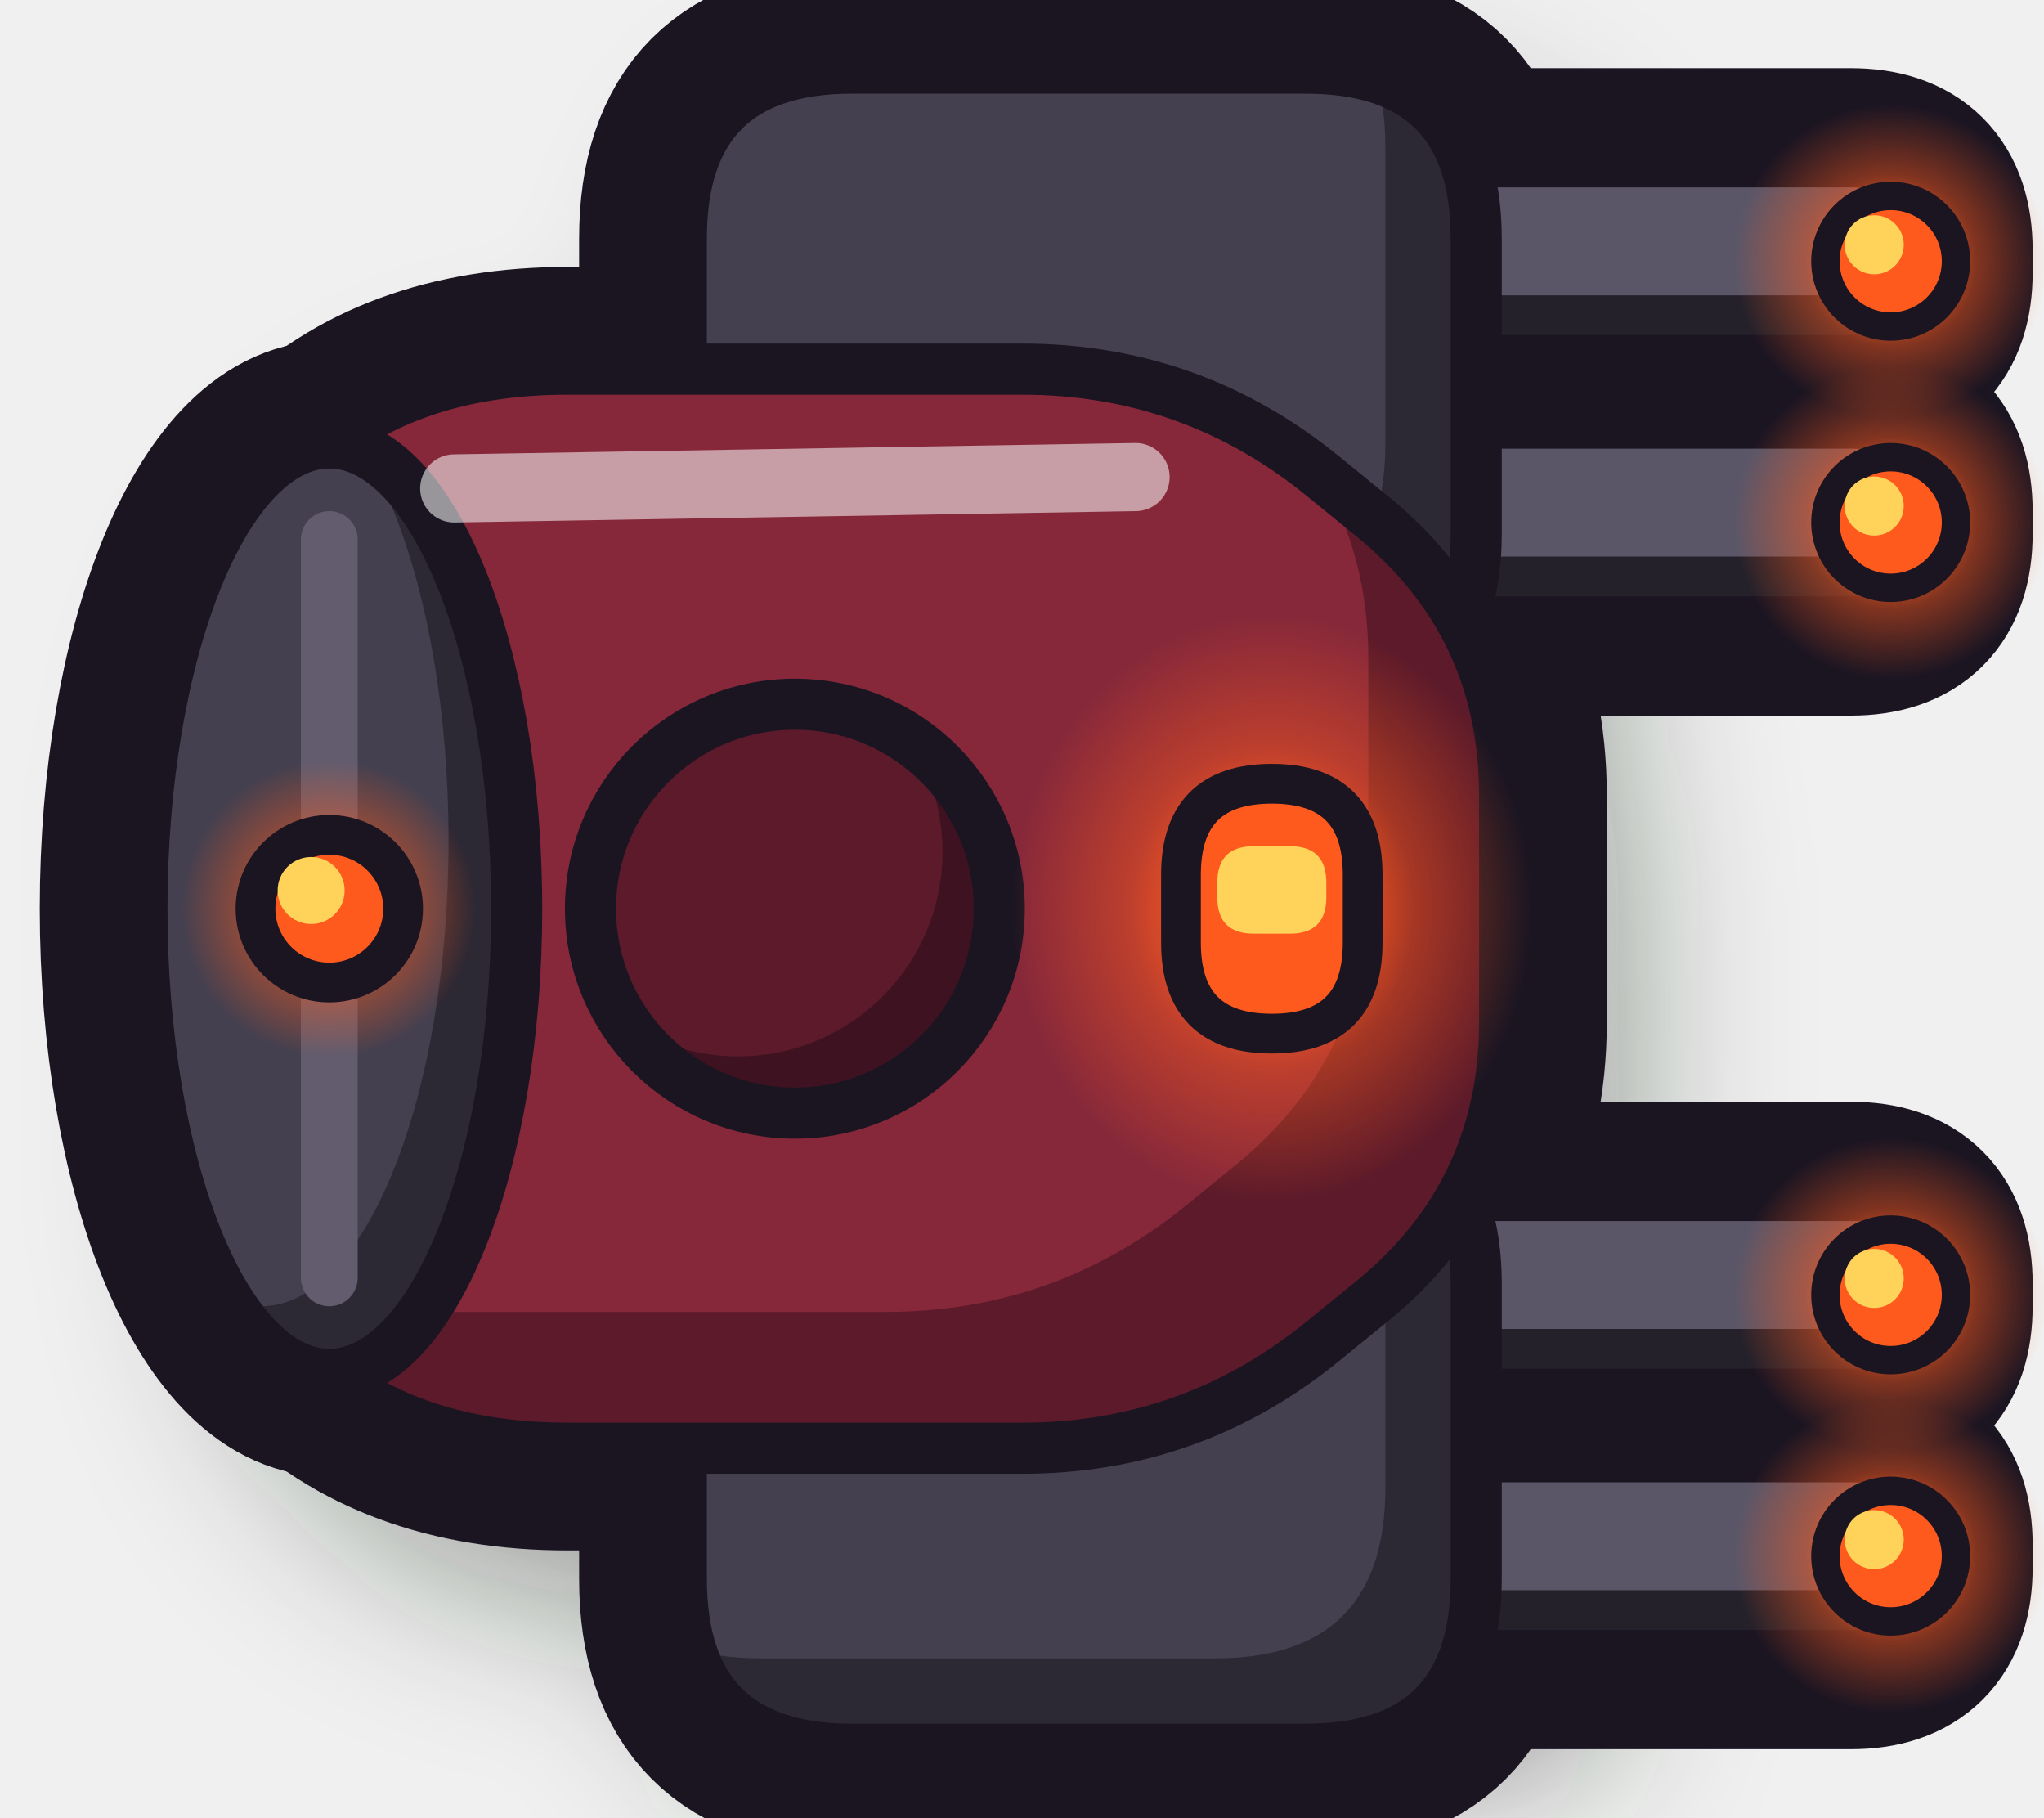
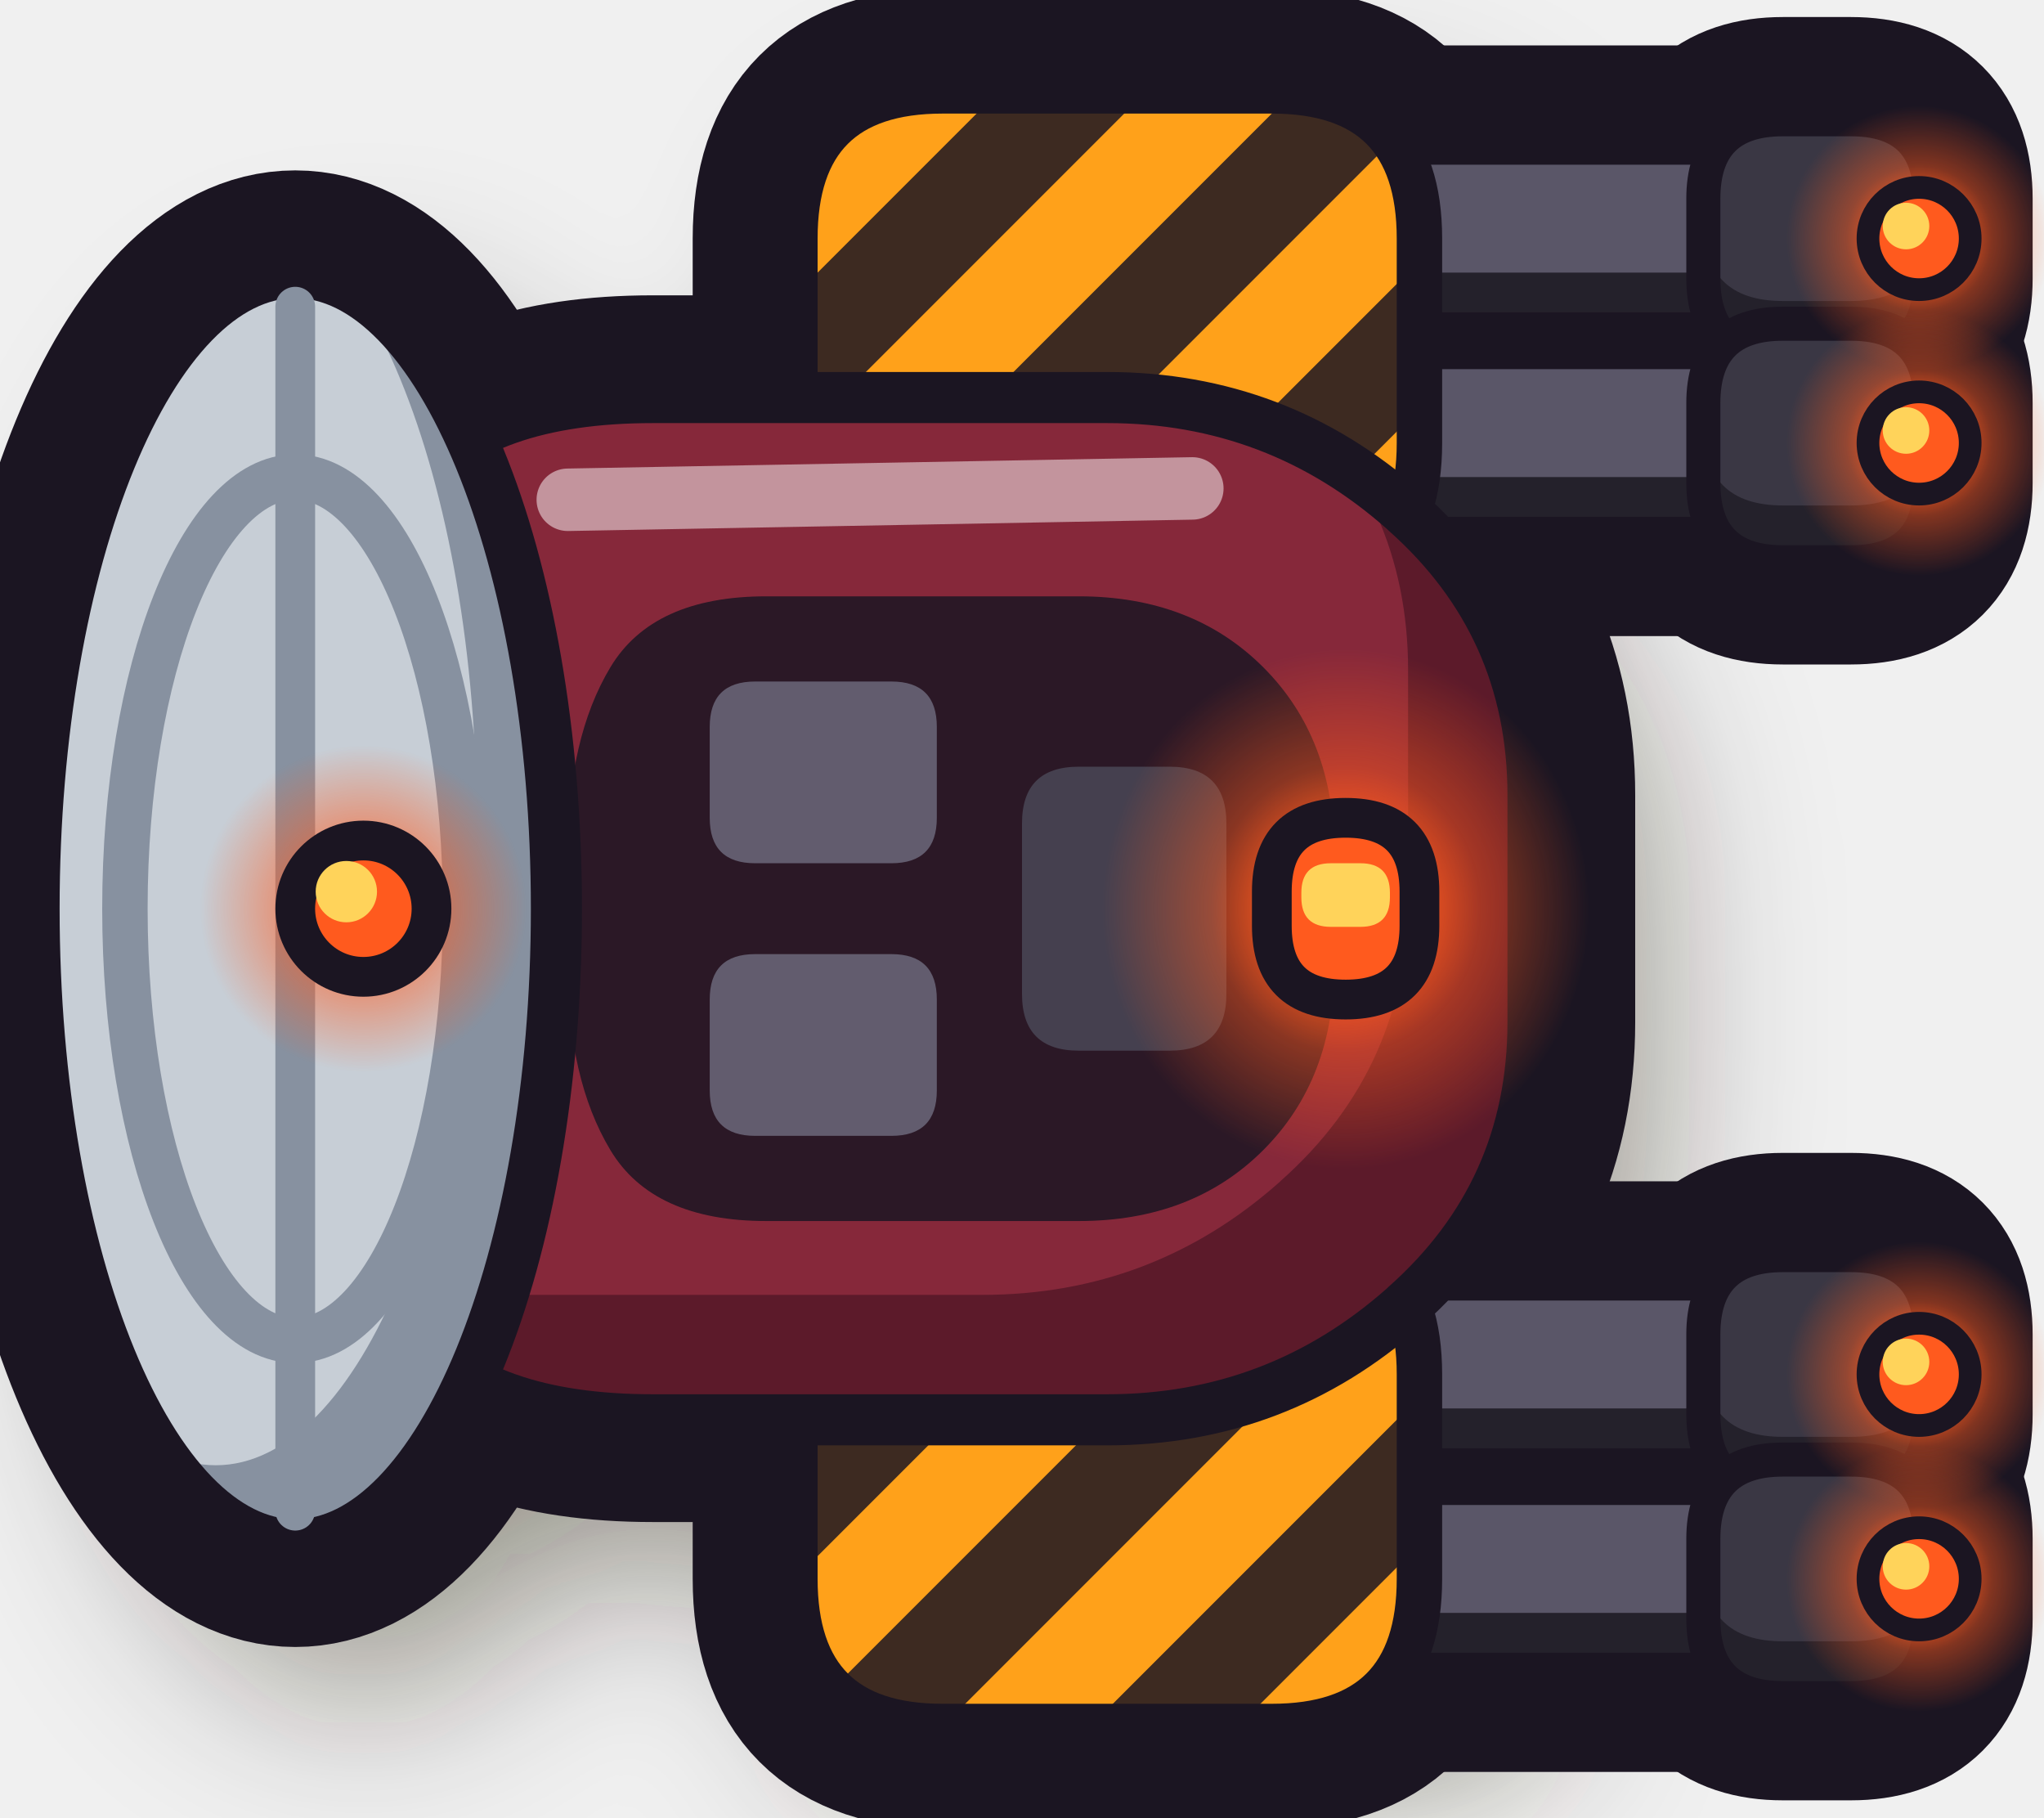
<svg xmlns="http://www.w3.org/2000/svg" width="36" height="32" viewBox="0 0 36 32">
  <defs>
    <radialGradient id="gE" cx="0.5" cy="0.5" r="0.5" fx="0.5" fy="0.5" gradientUnits="objectBoundingBox">
      <stop offset="0" stop-color="#ffd35a" stop-opacity="1" />
      <stop offset="0.28" stop-color="#ff5a1e" stop-opacity="0.95" />
      <stop offset="0.55" stop-color="#ff5a1e" stop-opacity="0.45" />
      <stop offset="1" stop-color="#ff5a1e" stop-opacity="0" />
    </radialGradient>
  </defs>
  <filter id="at0" x="-30%" y="-30%" width="160%" height="160%">
    <feGaussianBlur stdDeviation="1.6" />
  </filter>
  <g filter="url(#at0)" opacity="0.42" transform="translate(1.2,1.8)">
-     <path d="M15,1.2H23Q26,1.2 26,4.2V9.4Q26,12.4 23,12.4H15Q12,12.4 12,9.4V4.2Q12,1.2 15,1.2Z" fill="#0c1a08" stroke="#0c1a08" stroke-width="1.6" stroke-linejoin="round" />
-     <path d="M15,19.6H23Q26,19.6 26,22.6V27.8Q26,30.8 23,30.8H15Q12,30.8 12,27.8V22.6Q12,19.6 15,19.6Z" fill="#0c1a08" stroke="#0c1a08" stroke-width="1.6" stroke-linejoin="round" />
-     <path d="M5.25,8.25Q7,6.5 10,6.5L18,6.5Q21,6.5 23.32,8.4L24.18,9.1Q26.5,11 26.5,14L26.5,18Q26.5,21 24.18,22.9L23.32,23.6Q21,25.5 18,25.5L10,25.5Q7,25.5 5.25,23.75L5.25,23.75Q3.5,22 3.5,19L3.5,13Q3.5,10 5.25,8.25Z" fill="#0c1a08" stroke="#0c1a08" stroke-width="1.6" stroke-linejoin="round" />
+     <path d="M16.6,1.6H22.4Q25,1.6 25,4.2V7.8Q25,10.4 22.4,10.4H16.6Q14,10.4 14,7.8V4.2Q14,1.6 16.6,1.6Z" fill="#1a1206" stroke="#1a1206" stroke-width="1.6" stroke-linejoin="round" />
+     <path d="M16.6,21.6H22.4Q25,21.6 25,24.2V27.8Q25,30.4 22.4,30.4H16.6Q14,30.4 14,27.8V24.2Q14,21.6 16.6,21.6Z" fill="#1a1206" stroke="#1a1206" stroke-width="1.6" stroke-linejoin="round" />
+     <path d="M7.25,8.5Q8.5,7 11.5,7L19.5,7Q22.5,7 24.74,8.99L24.76,9.01Q27,11 27,14L27,18Q27,21 24.76,22.99L24.74,23.01Q22.5,25 19.5,25L11.5,25Q8.5,25 7.25,23.5L7.25,23.5Q6,22 6,19L6,13Q6,10 7.25,8.5Z" fill="#1a1206" stroke="#1a1206" stroke-width="1.6" stroke-linejoin="round" />
+     <path d="M0.6,16A4.6,11.2 0 1 0 9.8,16A4.6,11.2 0 1 0 0.6,16Z" fill="#1a1206" stroke="#1a1206" stroke-width="1.6" stroke-linejoin="round" />
  </g>
-   <path d="M23.4,3H32.6Q34,3 34,4.4V4.8Q34,6.2 32.6,6.2H23.4Q22,6.2 22,4.8V4.4Q22,3 23.4,3Z" fill="#1b1522" stroke="#1b1522" stroke-width="3.6" stroke-linejoin="round" />
-   <path d="M23.4,7.6H32.6Q34,7.6 34,9V9.4Q34,10.8 32.6,10.8H23.4Q22,10.8 22,9.4V9Q22,7.6 23.4,7.6Z" fill="#1b1522" stroke="#1b1522" stroke-width="3.6" stroke-linejoin="round" />
-   <path d="M23.4,21.2H32.6Q34,21.2 34,22.6V23Q34,24.4 32.6,24.4H23.4Q22,24.4 22,23V22.6Q22,21.2 23.4,21.2Z" fill="#1b1522" stroke="#1b1522" stroke-width="3.6" stroke-linejoin="round" />
-   <path d="M23.4,25.8H32.6Q34,25.8 34,27.2V27.6Q34,29 32.6,29H23.4Q22,29 22,27.6V27.2Q22,25.8 23.4,25.8Z" fill="#1b1522" stroke="#1b1522" stroke-width="3.6" stroke-linejoin="round" />
-   <path d="M15,1.2H23Q26,1.2 26,4.2V9.4Q26,12.4 23,12.4H15Q12,12.4 12,9.4V4.2Q12,1.2 15,1.2Z" fill="#1b1522" stroke="#1b1522" stroke-width="3.6" stroke-linejoin="round" />
-   <path d="M15,19.6H23Q26,19.6 26,22.6V27.8Q26,30.8 23,30.8H15Q12,30.8 12,27.8V22.6Q12,19.6 15,19.6Z" fill="#1b1522" stroke="#1b1522" stroke-width="3.6" stroke-linejoin="round" />
-   <path d="M5.25,8.25Q7,6.5 10,6.5L18,6.5Q21,6.5 23.32,8.4L24.18,9.1Q26.5,11 26.5,14L26.5,18Q26.5,21 24.18,22.9L23.32,23.6Q21,25.5 18,25.5L10,25.5Q7,25.5 5.25,23.75L5.25,23.75Q3.5,22 3.5,19L3.5,13Q3.5,10 5.25,8.25Z" fill="#1b1522" stroke="#1b1522" stroke-width="3.6" stroke-linejoin="round" />
-   <path d="M2.5,16A3.3,8.2 0 1 0 9.1,16A3.3,8.2 0 1 0 2.5,16Z" fill="#1b1522" stroke="#1b1522" stroke-width="3.6" stroke-linejoin="round" />
+   <path d="M24.2,2.6H29.8Q31,2.6 31,3.8V4.6Q31,5.8 29.8,5.8H24.2Q23,5.8 23,4.6V3.8Q23,2.6 24.2,2.6Z" fill="#1b1522" stroke="#1b1522" stroke-width="3.6" stroke-linejoin="round" />
+   <path d="M24.2,6.2H29.8Q31,6.2 31,7.4V8.2Q31,9.4 29.8,9.4H24.2Q23,9.4 23,8.2V7.4Q23,6.2 24.2,6.2Z" fill="#1b1522" stroke="#1b1522" stroke-width="3.6" stroke-linejoin="round" />
+   <path d="M24.2,22.6H29.8Q31,22.6 31,23.8V24.6Q31,25.8 29.8,25.8H24.2Q23,25.8 23,24.6V23.8Q23,22.6 24.2,22.6Z" fill="#1b1522" stroke="#1b1522" stroke-width="3.6" stroke-linejoin="round" />
+   <path d="M24.2,26.2H29.8Q31,26.2 31,27.4V28.2Q31,29.4 29.8,29.4H24.2Q23,29.4 23,28.2V27.4Q23,26.2 24.2,26.2Z" fill="#1b1522" stroke="#1b1522" stroke-width="3.6" stroke-linejoin="round" />
+   <path d="M31.4,2.1H32.6Q34,2.1 34,3.5V4.9Q34,6.3 32.6,6.3H31.4Q30,6.3 30,4.9V3.5Q30,2.1 31.4,2.1Z" fill="#1b1522" stroke="#1b1522" stroke-width="3.6" stroke-linejoin="round" />
+   <path d="M31.4,5.7H32.6Q34,5.7 34,7.1V8.5Q34,9.9 32.6,9.9H31.4Q30,9.9 30,8.5V7.1Q30,5.7 31.4,5.7Z" fill="#1b1522" stroke="#1b1522" stroke-width="3.6" stroke-linejoin="round" />
+   <path d="M31.4,22.1H32.6Q34,22.1 34,23.5V24.9Q34,26.3 32.6,26.3H31.4Q30,26.3 30,24.9V23.5Q30,22.1 31.4,22.1Z" fill="#1b1522" stroke="#1b1522" stroke-width="3.6" stroke-linejoin="round" />
+   <path d="M31.4,25.7H32.6Q34,25.7 34,27.1V28.5Q34,29.9 32.6,29.9H31.4Q30,29.9 30,28.5V27.1Q30,25.7 31.4,25.7Z" fill="#1b1522" stroke="#1b1522" stroke-width="3.6" stroke-linejoin="round" />
+   <path d="M16.6,1.6H22.4Q25,1.6 25,4.2V7.8Q25,10.4 22.4,10.4H16.6Q14,10.4 14,7.8V4.2Q14,1.6 16.6,1.6Z" fill="#1b1522" stroke="#1b1522" stroke-width="3.6" stroke-linejoin="round" />
+   <path d="M16.6,21.6H22.4Q25,21.6 25,24.2V27.8Q25,30.4 22.4,30.4H16.6Q14,30.4 14,27.8V24.2Q14,21.6 16.6,21.6Z" fill="#1b1522" stroke="#1b1522" stroke-width="3.6" stroke-linejoin="round" />
+   <path d="M7.25,8.5Q8.5,7 11.5,7L19.5,7Q22.5,7 24.74,8.99L24.76,9.01Q27,11 27,14L27,18Q27,21 24.76,22.99L24.74,23.01Q22.5,25 19.5,25L11.5,25Q8.5,25 7.25,23.5L7.25,23.5Q6,22 6,19L6,13Q6,10 7.25,8.5Z" fill="#1b1522" stroke="#1b1522" stroke-width="3.6" stroke-linejoin="round" />
+   <path d="M0.6,16A4.6,11.2 0 1 0 9.8,16A4.6,11.2 0 1 0 0.6,16Z" fill="#1b1522" stroke="#1b1522" stroke-width="3.6" stroke-linejoin="round" />
  <clipPath id="at1">
-     <path d="M23.4,3H32.6Q34,3 34,4.4V4.8Q34,6.2 32.6,6.2H23.4Q22,6.2 22,4.8V4.4Q22,3 23.4,3Z" />
+     <path d="M24.2,2.6H29.8Q31,2.6 31,3.8V4.6Q31,5.8 29.8,5.8H24.2Q23,5.8 23,4.6V3.8Q23,2.6 24.2,2.6Z" />
  </clipPath>
  <g clip-path="url(#at1)">
-     <path d="M23.4,3H32.6Q34,3 34,4.4V4.8Q34,6.2 32.6,6.2H23.4Q22,6.2 22,4.8V4.4Q22,3 23.4,3Z" fill="#24212b" />
-     <path d="M23.4,3H32.6Q34,3 34,4.4V4.8Q34,6.2 32.6,6.2H23.4Q22,6.2 22,4.8V4.4Q22,3 23.4,3Z" fill="#5a5668" transform="translate(0,-1)" />
+     <path d="M24.2,2.6H29.8Q31,2.6 31,3.8V4.6Q31,5.8 29.8,5.8H24.2Q23,5.8 23,4.6V3.8Q23,2.6 24.2,2.6Z" fill="#24212b" />
+     <path d="M24.2,2.6H29.8Q31,2.6 31,3.8V4.6Q31,5.8 29.8,5.8H24.2Q23,5.8 23,4.6V3.8Q23,2.6 24.2,2.6Z" fill="#5a5668" transform="translate(0,-1)" />
  </g>
-   <path d="M23.4,3H32.6Q34,3 34,4.4V4.8Q34,6.2 32.6,6.2H23.4Q22,6.2 22,4.8V4.4Q22,3 23.4,3Z" fill="none" stroke="#1b1522" stroke-width="0.6" stroke-linecap="round" stroke-linejoin="round" />
+   <path d="M24.2,2.6H29.8Q31,2.6 31,3.8V4.6Q31,5.8 29.8,5.8H24.2Q23,5.8 23,4.6V3.8Q23,2.6 24.2,2.6Z" fill="none" stroke="#1b1522" stroke-width="0.6" stroke-linecap="round" stroke-linejoin="round" />
  <clipPath id="at2">
-     <path d="M23.4,7.6H32.6Q34,7.6 34,9V9.4Q34,10.8 32.6,10.8H23.4Q22,10.8 22,9.4V9Q22,7.6 23.4,7.6Z" />
+     <path d="M24.2,6.2H29.8Q31,6.2 31,7.4V8.2Q31,9.4 29.8,9.4H24.2Q23,9.4 23,8.2V7.4Q23,6.2 24.2,6.2Z" />
  </clipPath>
  <g clip-path="url(#at2)">
-     <path d="M23.4,7.6H32.6Q34,7.6 34,9V9.4Q34,10.8 32.6,10.8H23.4Q22,10.8 22,9.4V9Q22,7.6 23.4,7.6Z" fill="#24212b" />
-     <path d="M23.4,7.6H32.6Q34,7.6 34,9V9.4Q34,10.8 32.6,10.8H23.4Q22,10.8 22,9.4V9Q22,7.6 23.4,7.6Z" fill="#5a5668" transform="translate(0,-1)" />
+     <path d="M24.2,6.2H29.8Q31,6.2 31,7.4V8.2Q31,9.4 29.8,9.4H24.2Q23,9.4 23,8.2V7.4Q23,6.2 24.2,6.2Z" fill="#24212b" />
+     <path d="M24.2,6.2H29.8Q31,6.2 31,7.4V8.2Q31,9.4 29.8,9.4H24.2Q23,9.4 23,8.2V7.4Q23,6.2 24.2,6.2Z" fill="#5a5668" transform="translate(0,-1)" />
  </g>
-   <path d="M23.4,7.6H32.6Q34,7.6 34,9V9.4Q34,10.8 32.6,10.8H23.4Q22,10.8 22,9.4V9Q22,7.6 23.4,7.6Z" fill="none" stroke="#1b1522" stroke-width="0.6" stroke-linecap="round" stroke-linejoin="round" />
+   <path d="M24.2,6.2H29.8Q31,6.2 31,7.4V8.2Q31,9.4 29.8,9.4H24.2Q23,9.4 23,8.2V7.4Q23,6.2 24.2,6.2Z" fill="none" stroke="#1b1522" stroke-width="0.6" stroke-linecap="round" stroke-linejoin="round" />
  <clipPath id="at3">
-     <path d="M23.4,21.2H32.6Q34,21.2 34,22.6V23Q34,24.4 32.6,24.4H23.4Q22,24.4 22,23V22.6Q22,21.2 23.4,21.2Z" />
+     <path d="M24.2,22.6H29.8Q31,22.6 31,23.8V24.6Q31,25.8 29.8,25.8H24.2Q23,25.8 23,24.6V23.8Q23,22.6 24.2,22.6Z" />
  </clipPath>
  <g clip-path="url(#at3)">
-     <path d="M23.4,21.2H32.6Q34,21.2 34,22.6V23Q34,24.4 32.6,24.4H23.4Q22,24.4 22,23V22.6Q22,21.2 23.4,21.2Z" fill="#24212b" />
-     <path d="M23.4,21.2H32.6Q34,21.2 34,22.6V23Q34,24.4 32.6,24.4H23.4Q22,24.4 22,23V22.6Q22,21.2 23.4,21.2Z" fill="#5a5668" transform="translate(0,-1)" />
+     <path d="M24.2,22.6H29.8Q31,22.6 31,23.8V24.6Q31,25.8 29.8,25.8H24.2Q23,25.8 23,24.6V23.8Q23,22.6 24.2,22.6Z" fill="#24212b" />
+     <path d="M24.2,22.6H29.8Q31,22.6 31,23.8V24.6Q31,25.8 29.8,25.8H24.2Q23,25.8 23,24.6V23.8Q23,22.6 24.2,22.6Z" fill="#5a5668" transform="translate(0,-1)" />
  </g>
-   <path d="M23.4,21.2H32.6Q34,21.2 34,22.6V23Q34,24.4 32.6,24.4H23.4Q22,24.4 22,23V22.6Q22,21.2 23.4,21.2Z" fill="none" stroke="#1b1522" stroke-width="0.6" stroke-linecap="round" stroke-linejoin="round" />
+   <path d="M24.2,22.6H29.8Q31,22.6 31,23.8V24.6Q31,25.8 29.8,25.8H24.2Q23,25.8 23,24.6V23.8Q23,22.6 24.2,22.6Z" fill="none" stroke="#1b1522" stroke-width="0.6" stroke-linecap="round" stroke-linejoin="round" />
  <clipPath id="at4">
-     <path d="M23.4,25.8H32.6Q34,25.8 34,27.2V27.6Q34,29 32.6,29H23.4Q22,29 22,27.6V27.2Q22,25.8 23.4,25.8Z" />
+     <path d="M24.2,26.2H29.8Q31,26.2 31,27.4V28.2Q31,29.4 29.8,29.4H24.2Q23,29.4 23,28.2V27.4Q23,26.2 24.2,26.2Z" />
  </clipPath>
  <g clip-path="url(#at4)">
-     <path d="M23.4,25.8H32.6Q34,25.8 34,27.2V27.6Q34,29 32.6,29H23.4Q22,29 22,27.6V27.2Q22,25.8 23.4,25.8Z" fill="#24212b" />
-     <path d="M23.4,25.8H32.6Q34,25.8 34,27.2V27.6Q34,29 32.6,29H23.4Q22,29 22,27.6V27.2Q22,25.8 23.4,25.8Z" fill="#5a5668" transform="translate(0,-1)" />
+     <path d="M24.2,26.2H29.8Q31,26.2 31,27.4V28.2Q31,29.4 29.8,29.4H24.2Q23,29.4 23,28.2V27.4Q23,26.2 24.2,26.2Z" fill="#24212b" />
+     <path d="M24.2,26.2H29.8Q31,26.2 31,27.4V28.2Q31,29.4 29.8,29.4H24.2Q23,29.4 23,28.2V27.4Q23,26.2 24.2,26.2Z" fill="#5a5668" transform="translate(0,-1)" />
  </g>
-   <path d="M23.4,25.8H32.6Q34,25.8 34,27.2V27.6Q34,29 32.6,29H23.4Q22,29 22,27.6V27.2Q22,25.8 23.4,25.8Z" fill="none" stroke="#1b1522" stroke-width="0.6" stroke-linecap="round" stroke-linejoin="round" />
-   <circle cx="33.3" cy="4.6" r="2.76" fill="url(#gE)" />
-   <circle cx="33.3" cy="4.6" r="1.15" fill="#ff5a1e" stroke="#1b1522" stroke-width="0.5" />
-   <circle cx="33.01" cy="4.31" r="0.52" fill="#ffd35a" />
-   <circle cx="33.3" cy="9.2" r="2.76" fill="url(#gE)" />
-   <circle cx="33.3" cy="9.2" r="1.15" fill="#ff5a1e" stroke="#1b1522" stroke-width="0.5" />
-   <circle cx="33.01" cy="8.91" r="0.52" fill="#ffd35a" />
-   <circle cx="33.3" cy="22.8" r="2.76" fill="url(#gE)" />
-   <circle cx="33.3" cy="22.8" r="1.15" fill="#ff5a1e" stroke="#1b1522" stroke-width="0.5" />
-   <circle cx="33.01" cy="22.51" r="0.52" fill="#ffd35a" />
-   <circle cx="33.3" cy="27.4" r="2.76" fill="url(#gE)" />
-   <circle cx="33.3" cy="27.4" r="1.15" fill="#ff5a1e" stroke="#1b1522" stroke-width="0.5" />
-   <circle cx="33.01" cy="27.11" r="0.52" fill="#ffd35a" />
+   <path d="M24.2,26.2H29.8Q31,26.2 31,27.4V28.2Q31,29.4 29.8,29.4H24.2Q23,29.4 23,28.2V27.4Q23,26.2 24.2,26.2Z" fill="none" stroke="#1b1522" stroke-width="0.6" stroke-linecap="round" stroke-linejoin="round" />
  <clipPath id="at5">
-     <path d="M15,1.2H23Q26,1.2 26,4.2V9.4Q26,12.4 23,12.4H15Q12,12.4 12,9.4V4.2Q12,1.2 15,1.2Z" />
+     <path d="M31.4,2.1H32.6Q34,2.1 34,3.5V4.9Q34,6.3 32.6,6.3H31.4Q30,6.3 30,4.9V3.5Q30,2.1 31.4,2.1Z" />
  </clipPath>
  <g clip-path="url(#at5)">
-     <path d="M15,1.2H23Q26,1.2 26,4.2V9.4Q26,12.4 23,12.4H15Q12,12.4 12,9.4V4.2Q12,1.2 15,1.2Z" fill="#2c2834" />
-     <path d="M15,1.2H23Q26,1.2 26,4.2V9.4Q26,12.4 23,12.4H15Q12,12.4 12,9.4V4.2Q12,1.2 15,1.2Z" fill="#45404f" transform="translate(-1.6,-1.6)" />
+     <path d="M31.4,2.1H32.6Q34,2.1 34,3.5V4.9Q34,6.3 32.6,6.3H31.4Q30,6.3 30,4.9V3.5Q30,2.1 31.4,2.1Z" fill="#24212b" />
+     <path d="M31.4,2.1H32.6Q34,2.1 34,3.5V4.9Q34,6.3 32.6,6.3H31.4Q30,6.3 30,4.9V3.5Q30,2.1 31.4,2.1Z" fill="#3a3744" transform="translate(0,-1)" />
  </g>
-   <path d="M15,1.2H23Q26,1.2 26,4.2V9.4Q26,12.4 23,12.4H15Q12,12.4 12,9.4V4.2Q12,1.2 15,1.2Z" fill="none" stroke="#1b1522" stroke-width="0.9" stroke-linecap="round" stroke-linejoin="round" />
+   <path d="M31.4,2.1H32.6Q34,2.1 34,3.5V4.9Q34,6.3 32.6,6.3H31.4Q30,6.3 30,4.9V3.5Q30,2.1 31.4,2.1Z" fill="none" stroke="#1b1522" stroke-width="0.6" stroke-linecap="round" stroke-linejoin="round" />
  <clipPath id="at6">
-     <path d="M15,19.6H23Q26,19.6 26,22.6V27.8Q26,30.8 23,30.8H15Q12,30.8 12,27.8V22.6Q12,19.6 15,19.6Z" />
+     <path d="M31.4,5.7H32.6Q34,5.7 34,7.1V8.5Q34,9.9 32.6,9.9H31.4Q30,9.9 30,8.5V7.1Q30,5.7 31.4,5.7Z" />
  </clipPath>
  <g clip-path="url(#at6)">
-     <path d="M15,19.6H23Q26,19.6 26,22.6V27.8Q26,30.8 23,30.8H15Q12,30.8 12,27.8V22.6Q12,19.6 15,19.6Z" fill="#2c2834" />
-     <path d="M15,19.6H23Q26,19.6 26,22.6V27.8Q26,30.8 23,30.8H15Q12,30.8 12,27.8V22.6Q12,19.6 15,19.6Z" fill="#45404f" transform="translate(-1.6,-1.6)" />
+     <path d="M31.4,5.7H32.6Q34,5.7 34,7.1V8.5Q34,9.9 32.6,9.9H31.4Q30,9.9 30,8.5V7.1Q30,5.7 31.4,5.7Z" fill="#24212b" />
+     <path d="M31.4,5.7H32.6Q34,5.7 34,7.1V8.5Q34,9.9 32.6,9.9H31.4Q30,9.9 30,8.5V7.1Q30,5.7 31.4,5.7Z" fill="#3a3744" transform="translate(0,-1)" />
  </g>
-   <path d="M15,19.6H23Q26,19.6 26,22.6V27.8Q26,30.8 23,30.8H15Q12,30.8 12,27.8V22.6Q12,19.6 15,19.6Z" fill="none" stroke="#1b1522" stroke-width="0.9" stroke-linecap="round" stroke-linejoin="round" />
+   <path d="M31.4,5.7H32.6Q34,5.7 34,7.1V8.5Q34,9.9 32.6,9.9H31.4Q30,9.9 30,8.5V7.1Q30,5.7 31.4,5.7Z" fill="none" stroke="#1b1522" stroke-width="0.6" stroke-linecap="round" stroke-linejoin="round" />
  <clipPath id="at7">
-     <path d="M5.25,8.25Q7,6.5 10,6.5L18,6.5Q21,6.5 23.32,8.4L24.18,9.1Q26.5,11 26.5,14L26.5,18Q26.5,21 24.18,22.9L23.32,23.6Q21,25.5 18,25.5L10,25.5Q7,25.5 5.25,23.75L5.25,23.75Q3.5,22 3.5,19L3.5,13Q3.5,10 5.25,8.25Z" />
+     <path d="M31.4,22.1H32.6Q34,22.1 34,23.5V24.9Q34,26.3 32.6,26.3H31.4Q30,26.3 30,24.9V23.5Q30,22.1 31.4,22.1Z" />
  </clipPath>
  <g clip-path="url(#at7)">
-     <path d="M5.25,8.25Q7,6.5 10,6.5L18,6.5Q21,6.5 23.32,8.4L24.18,9.1Q26.5,11 26.5,14L26.5,18Q26.5,21 24.18,22.9L23.32,23.6Q21,25.5 18,25.5L10,25.5Q7,25.5 5.25,23.75L5.25,23.75Q3.5,22 3.5,19L3.5,13Q3.5,10 5.25,8.25Z" fill="#5c1a2a" />
-     <path d="M5.25,8.25Q7,6.5 10,6.5L18,6.5Q21,6.5 23.32,8.4L24.18,9.1Q26.5,11 26.5,14L26.5,18Q26.5,21 24.18,22.9L23.32,23.6Q21,25.5 18,25.5L10,25.5Q7,25.5 5.25,23.75L5.25,23.75Q3.5,22 3.5,19L3.5,13Q3.5,10 5.25,8.25Z" fill="#86283a" transform="translate(-2.4,-2.4)" />
+     <path d="M31.4,22.1H32.6Q34,22.1 34,23.5V24.9Q34,26.3 32.6,26.3H31.4Q30,26.3 30,24.9V23.5Q30,22.1 31.4,22.1Z" fill="#24212b" />
+     <path d="M31.4,22.1H32.6Q34,22.1 34,23.5V24.9Q34,26.3 32.6,26.3H31.4Q30,26.3 30,24.9V23.5Q30,22.1 31.4,22.1Z" fill="#3a3744" transform="translate(0,-1)" />
  </g>
-   <path d="M5.25,8.25Q7,6.5 10,6.5L18,6.5Q21,6.5 23.32,8.4L24.18,9.1Q26.5,11 26.5,14L26.5,18Q26.5,21 24.18,22.9L23.32,23.6Q21,25.5 18,25.5L10,25.5Q7,25.5 5.25,23.75L5.25,23.75Q3.5,22 3.5,19L3.5,13Q3.5,10 5.25,8.25Z" fill="none" stroke="#1b1522" stroke-width="0.9" stroke-linecap="round" stroke-linejoin="round" />
+   <path d="M31.4,22.1H32.6Q34,22.1 34,23.5V24.9Q34,26.3 32.6,26.3H31.4Q30,26.3 30,24.9V23.5Q30,22.1 31.4,22.1Z" fill="none" stroke="#1b1522" stroke-width="0.6" stroke-linecap="round" stroke-linejoin="round" />
  <clipPath id="at8">
-     <path d="M2.5,16A3.3,8.2 0 1 0 9.1,16A3.3,8.2 0 1 0 2.5,16Z" />
+     <path d="M31.4,25.7H32.6Q34,25.7 34,27.1V28.5Q34,29.9 32.6,29.9H31.4Q30,29.9 30,28.5V27.1Q30,25.7 31.4,25.7Z" />
  </clipPath>
  <g clip-path="url(#at8)">
-     <path d="M2.5,16A3.3,8.2 0 1 0 9.1,16A3.3,8.2 0 1 0 2.5,16Z" fill="#2c2834" />
-     <path d="M2.5,16A3.3,8.2 0 1 0 9.1,16A3.3,8.2 0 1 0 2.5,16Z" fill="#45404f" transform="translate(-1.2,-1.2)" />
+     <path d="M31.4,25.7H32.6Q34,25.7 34,27.1V28.5Q34,29.9 32.6,29.9H31.4Q30,29.9 30,28.5V27.1Q30,25.7 31.4,25.7Z" fill="#24212b" />
+     <path d="M31.4,25.7H32.6Q34,25.7 34,27.1V28.5Q34,29.9 32.6,29.9H31.4Q30,29.9 30,28.5V27.1Q30,25.7 31.4,25.7Z" fill="#3a3744" transform="translate(0,-1)" />
  </g>
-   <path d="M2.5,16A3.3,8.2 0 1 0 9.1,16A3.3,8.2 0 1 0 2.5,16Z" fill="none" stroke="#1b1522" stroke-width="0.9" stroke-linecap="round" stroke-linejoin="round" />
-   <path d="M5.8,9.5V22.5" fill="none" stroke="#625c6e" stroke-width="1" stroke-linecap="round" stroke-linejoin="round" />
-   <circle cx="5.8" cy="16" r="2.6" fill="url(#gE)" />
-   <circle cx="5.8" cy="16" r="1.3" fill="#ff5a1e" stroke="#1b1522" stroke-width="0.7" />
-   <circle cx="5.48" cy="15.68" r="0.59" fill="#ffd35a" />
+   <path d="M31.4,25.7H32.6Q34,25.7 34,27.1V28.5Q34,29.9 32.6,29.9H31.4Q30,29.9 30,28.5V27.1Q30,25.7 31.4,25.7Z" fill="none" stroke="#1b1522" stroke-width="0.6" stroke-linecap="round" stroke-linejoin="round" />
+   <circle cx="33.8" cy="4.2" r="2.34" fill="url(#gE)" />
+   <circle cx="33.8" cy="4.2" r="0.9" fill="#ff5a1e" stroke="#1b1522" stroke-width="0.4" />
+   <circle cx="33.57" cy="3.98" r="0.41" fill="#ffd35a" />
+   <circle cx="33.8" cy="7.8" r="2.34" fill="url(#gE)" />
+   <circle cx="33.8" cy="7.8" r="0.9" fill="#ff5a1e" stroke="#1b1522" stroke-width="0.4" />
+   <circle cx="33.57" cy="7.58" r="0.41" fill="#ffd35a" />
+   <circle cx="33.8" cy="24.2" r="2.34" fill="url(#gE)" />
+   <circle cx="33.8" cy="24.2" r="0.9" fill="#ff5a1e" stroke="#1b1522" stroke-width="0.4" />
+   <circle cx="33.57" cy="23.98" r="0.41" fill="#ffd35a" />
+   <circle cx="33.8" cy="27.8" r="2.34" fill="url(#gE)" />
+   <circle cx="33.8" cy="27.8" r="0.9" fill="#ff5a1e" stroke="#1b1522" stroke-width="0.4" />
+   <circle cx="33.57" cy="27.58" r="0.41" fill="#ffd35a" />
  <clipPath id="at9">
-     <path d="M10.4,16A3.6,3.6 0 1 0 17.6,16A3.6,3.6 0 1 0 10.4,16Z" />
+     <path d="M16.6,1.6H22.4Q25,1.6 25,4.2V7.8Q25,10.4 22.4,10.4H16.6Q14,10.4 14,7.8V4.2Q14,1.6 16.6,1.6Z" />
  </clipPath>
  <g clip-path="url(#at9)">
-     <path d="M10.4,16A3.6,3.6 0 1 0 17.6,16A3.6,3.6 0 1 0 10.4,16Z" fill="#3e1220" />
-     <path d="M10.4,16A3.6,3.6 0 1 0 17.6,16A3.6,3.6 0 1 0 10.4,16Z" fill="#5c1a2a" transform="translate(-1,-1)" />
+     <path d="M16.6,1.6H22.4Q25,1.6 25,4.2V7.8Q25,10.4 22.4,10.4H16.6Q14,10.4 14,7.8V4.2Q14,1.6 16.6,1.6Z" fill="#ffa11a" />
+     <path d="M3,11 L13,1 L15.6,1 L5.6,11ZM8.2,11 L18.2,1 L20.8,1 L10.8,11ZM13.4,11 L23.4,1 L26,1 L16,11ZM18.6,11 L28.6,1 L31.2,1 L21.2,11ZM23.8,11 L33.8,1 L36.4,1 L26.4,11ZM29,11 L39,1 L41.6,1 L31.6,11ZM34.2,11 L44.2,1 L46.8,1 L36.8,11Z" fill="#1b1522" opacity="0.85" />
  </g>
-   <path d="M10.4,16A3.6,3.6 0 1 0 17.6,16A3.6,3.6 0 1 0 10.4,16Z" fill="none" stroke="#1b1522" stroke-width="0.9" stroke-linecap="round" stroke-linejoin="round" />
-   <ellipse cx="22.4" cy="16" rx="4.6" ry="5.2" fill="url(#gE)" />
-   <path d="M22.4,13.8H22.4Q24,13.8 24,15.4V16.6Q24,18.2 22.4,18.2H22.4Q20.8,18.2 20.8,16.6V15.4Q20.8,13.8 22.4,13.8Z" fill="#ff5a1e" stroke="#1b1522" stroke-width="0.7" />
-   <path d="M22.08,14.9H22.72Q23.36,14.9 23.36,15.54V15.8Q23.36,16.44 22.72,16.44H22.08Q21.44,16.44 21.44,15.8V15.54Q21.44,14.9 22.08,14.9Z" fill="#ffd35a" />
-   <path d="M8,8.6 L20,8.4" fill="none" stroke="#ffffff" stroke-width="1.2" stroke-linecap="round" stroke-linejoin="round" opacity="0.55" />
+   <path d="M16.6,1.6H22.4Q25,1.6 25,4.2V7.8Q25,10.4 22.4,10.4H16.6Q14,10.4 14,7.8V4.2Q14,1.6 16.6,1.6Z" fill="none" stroke="#1b1522" stroke-width="0.8" stroke-linecap="round" stroke-linejoin="round" />
+   <clipPath id="at10">
+     <path d="M16.6,21.6H22.4Q25,21.6 25,24.2V27.8Q25,30.4 22.4,30.4H16.6Q14,30.4 14,27.8V24.2Q14,21.6 16.6,21.6Z" />
+   </clipPath>
+   <g clip-path="url(#at10)">
+     <path d="M16.6,21.6H22.4Q25,21.6 25,24.2V27.8Q25,30.4 22.4,30.4H16.6Q14,30.4 14,27.8V24.2Q14,21.6 16.6,21.6Z" fill="#ffa11a" />
+     <path d="M3,31 L13,21 L15.6,21 L5.6,31ZM8.2,31 L18.2,21 L20.8,21 L10.8,31ZM13.4,31 L23.4,21 L26,21 L16,31ZM18.6,31 L28.6,21 L31.2,21 L21.2,31ZM23.8,31 L33.8,21 L36.4,21 L26.4,31ZM29,31 L39,21 L41.6,21 L31.6,31ZM34.2,31 L44.2,21 L46.8,21 L36.8,31Z" fill="#1b1522" opacity="0.85" />
+   </g>
+   <path d="M16.6,21.6H22.4Q25,21.6 25,24.2V27.8Q25,30.4 22.4,30.4H16.6Q14,30.4 14,27.8V24.2Q14,21.6 16.6,21.6Z" fill="none" stroke="#1b1522" stroke-width="0.8" stroke-linecap="round" stroke-linejoin="round" />
+   <clipPath id="at11">
+     <path d="M7.25,8.5Q8.5,7 11.5,7L19.5,7Q22.5,7 24.74,8.99L24.76,9.01Q27,11 27,14L27,18Q27,21 24.76,22.99L24.74,23.01Q22.5,25 19.5,25L11.5,25Q8.5,25 7.25,23.5L7.25,23.5Q6,22 6,19L6,13Q6,10 7.25,8.5Z" />
+   </clipPath>
+   <g clip-path="url(#at11)">
+     <path d="M7.25,8.5Q8.5,7 11.5,7L19.5,7Q22.5,7 24.74,8.99L24.76,9.01Q27,11 27,14L27,18Q27,21 24.76,22.99L24.74,23.01Q22.5,25 19.5,25L11.5,25Q8.5,25 7.25,23.5L7.25,23.5Q6,22 6,19L6,13Q6,10 7.25,8.5Z" fill="#5c1a2a" />
+     <path d="M7.25,8.5Q8.5,7 11.5,7L19.5,7Q22.5,7 24.74,8.99L24.76,9.01Q27,11 27,14L27,18Q27,21 24.76,22.99L24.74,23.01Q22.5,25 19.5,25L11.5,25Q8.5,25 7.25,23.5L7.25,23.5Q6,22 6,19L6,13Q6,10 7.25,8.5Z" fill="#86283a" transform="translate(-2.2,-2.2)" />
+   </g>
+   <path d="M7.25,8.5Q8.5,7 11.5,7L19.5,7Q22.5,7 24.74,8.99L24.76,9.01Q27,11 27,14L27,18Q27,21 24.76,22.99L24.74,23.01Q22.5,25 19.5,25L11.5,25Q8.5,25 7.25,23.5L7.25,23.5Q6,22 6,19L6,13Q6,10 7.25,8.5Z" fill="none" stroke="#1b1522" stroke-width="0.9" stroke-linecap="round" stroke-linejoin="round" />
+   <path d="M10.75,11.75Q11.5,10.5 13.5,10.5L19,10.5Q21,10.5 22.25,11.75L22.25,11.75Q23.5,13 23.5,15L23.5,17Q23.5,19 22.25,20.25L22.25,20.25Q21,21.5 19,21.5L13.5,21.5Q11.5,21.5 10.75,20.25L10.75,20.25Q10,19 10,17L10,15Q10,13 10.75,11.75Z" fill="#1b1522" opacity="0.85" />
+   <path d="M13.3,12H15.7Q16.5,12 16.5,12.8V14.4Q16.5,15.2 15.7,15.2H13.3Q12.5,15.2 12.5,14.4V12.8Q12.5,12 13.3,12Z" fill="#625c6e" />
+   <path d="M13.3,16.8H15.7Q16.5,16.8 16.5,17.6V19.2Q16.5,20 15.7,20H13.3Q12.5,20 12.5,19.2V17.6Q12.5,16.8 13.3,16.8Z" fill="#625c6e" />
+   <path d="M19,13.5H20.6Q21.6,13.5 21.6,14.5V17.5Q21.6,18.5 20.6,18.5H19Q18,18.5 18,17.5V14.5Q18,13.5 19,13.5Z" fill="#45404f" />
+   <ellipse cx="23.7" cy="16" rx="4.3" ry="4.6" fill="url(#gE)" />
+   <path d="M23.7,14.4H23.7Q25,14.4 25,15.7V16.3Q25,17.6 23.7,17.6H23.7Q22.4,17.6 22.4,16.3V15.7Q22.4,14.4 23.7,14.4Z" fill="#ff5a1e" stroke="#1b1522" stroke-width="0.7" />
+   <path d="M23.44,15.2H23.96Q24.48,15.2 24.48,15.72V15.8Q24.48,16.32 23.96,16.32H23.44Q22.92,16.32 22.92,15.8V15.72Q22.92,15.2 23.44,15.2Z" fill="#ffd35a" />
+   <clipPath id="at12">
+     <path d="M0.6,16A4.6,11.2 0 1 0 9.8,16A4.6,11.2 0 1 0 0.6,16Z" />
+   </clipPath>
+   <g clip-path="url(#at12)">
+     <path d="M0.6,16A4.6,11.2 0 1 0 9.8,16A4.6,11.2 0 1 0 0.6,16Z" fill="#8791a0" />
+     <path d="M0.6,16A4.6,11.2 0 1 0 9.8,16A4.6,11.2 0 1 0 0.6,16Z" fill="#c7ced6" transform="translate(-1.4,-1.4)" />
+   </g>
+   <path d="M0.6,16A4.6,11.2 0 1 0 9.8,16A4.6,11.2 0 1 0 0.6,16Z" fill="none" stroke="#1b1522" stroke-width="0.9" stroke-linecap="round" stroke-linejoin="round" />
+   <path d="M2.2,16A3,7.6 0 1 0 8.2,16A3,7.6 0 1 0 2.2,16Z" fill="none" stroke="#8791a0" stroke-width="0.8" stroke-linecap="round" stroke-linejoin="round" />
+   <path d="M5.2,5.4V26.6" fill="none" stroke="#8791a0" stroke-width="0.7" stroke-linecap="round" stroke-linejoin="round" />
+   <circle cx="6.4" cy="16" r="2.88" fill="url(#gE)" />
+   <circle cx="6.4" cy="16" r="1.2" fill="#ff5a1e" stroke="#1b1522" stroke-width="0.7" />
+   <circle cx="6.1" cy="15.7" r="0.54" fill="#ffd35a" />
+   <path d="M10,8.8 L21,8.6" fill="none" stroke="#ffffff" stroke-width="1.1" stroke-linecap="round" stroke-linejoin="round" opacity="0.5" />
</svg>
